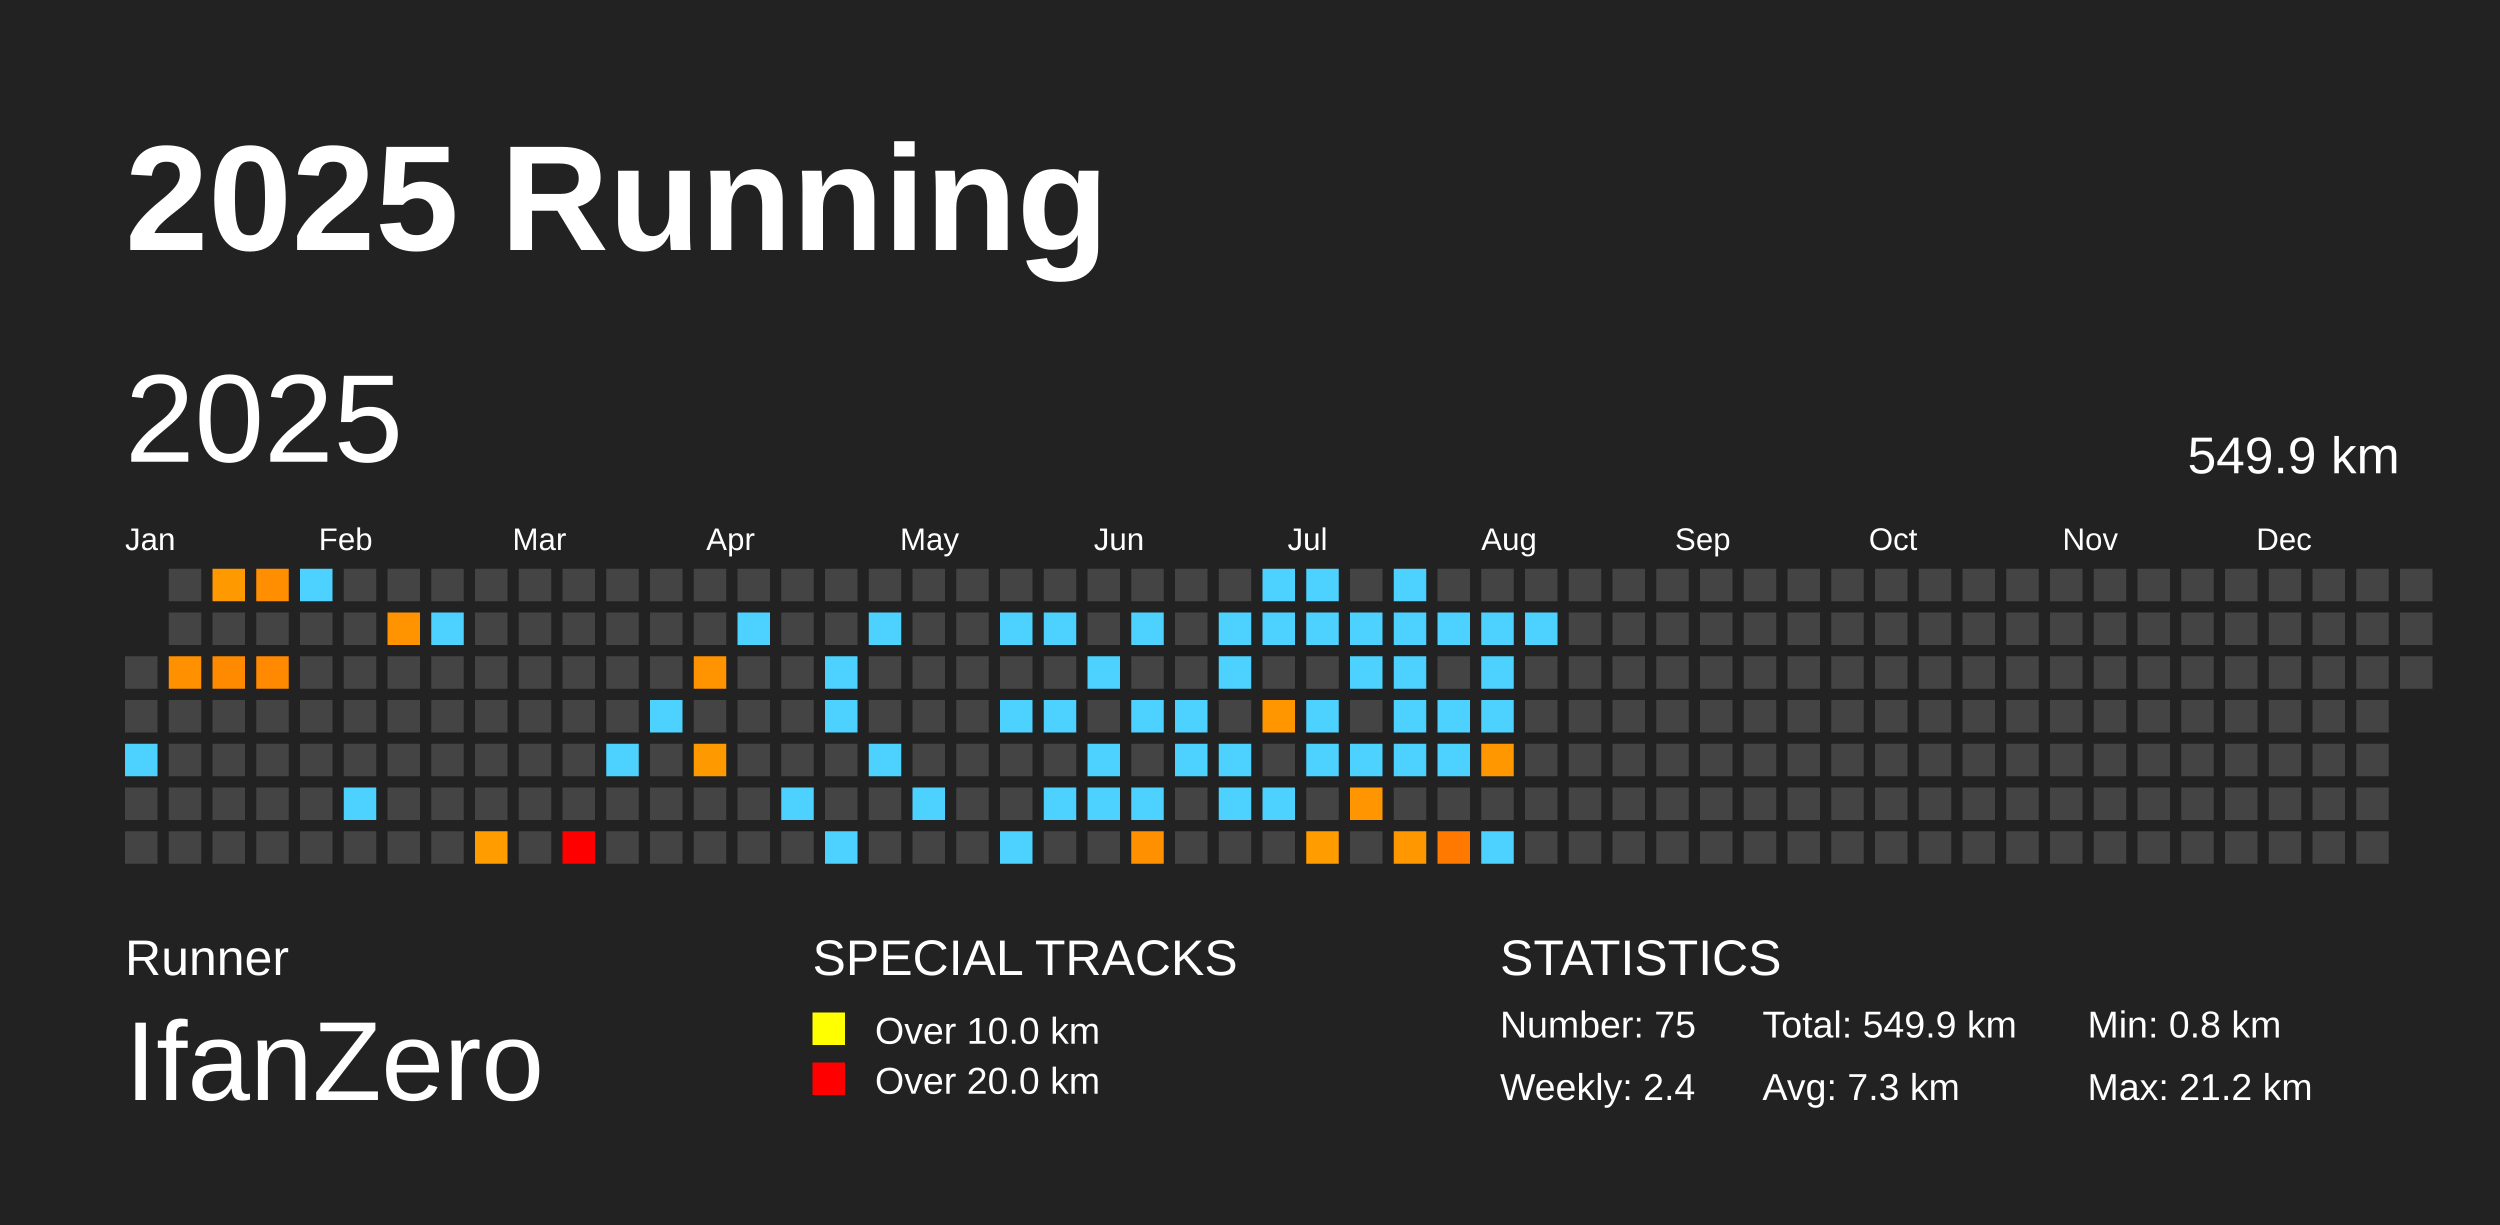
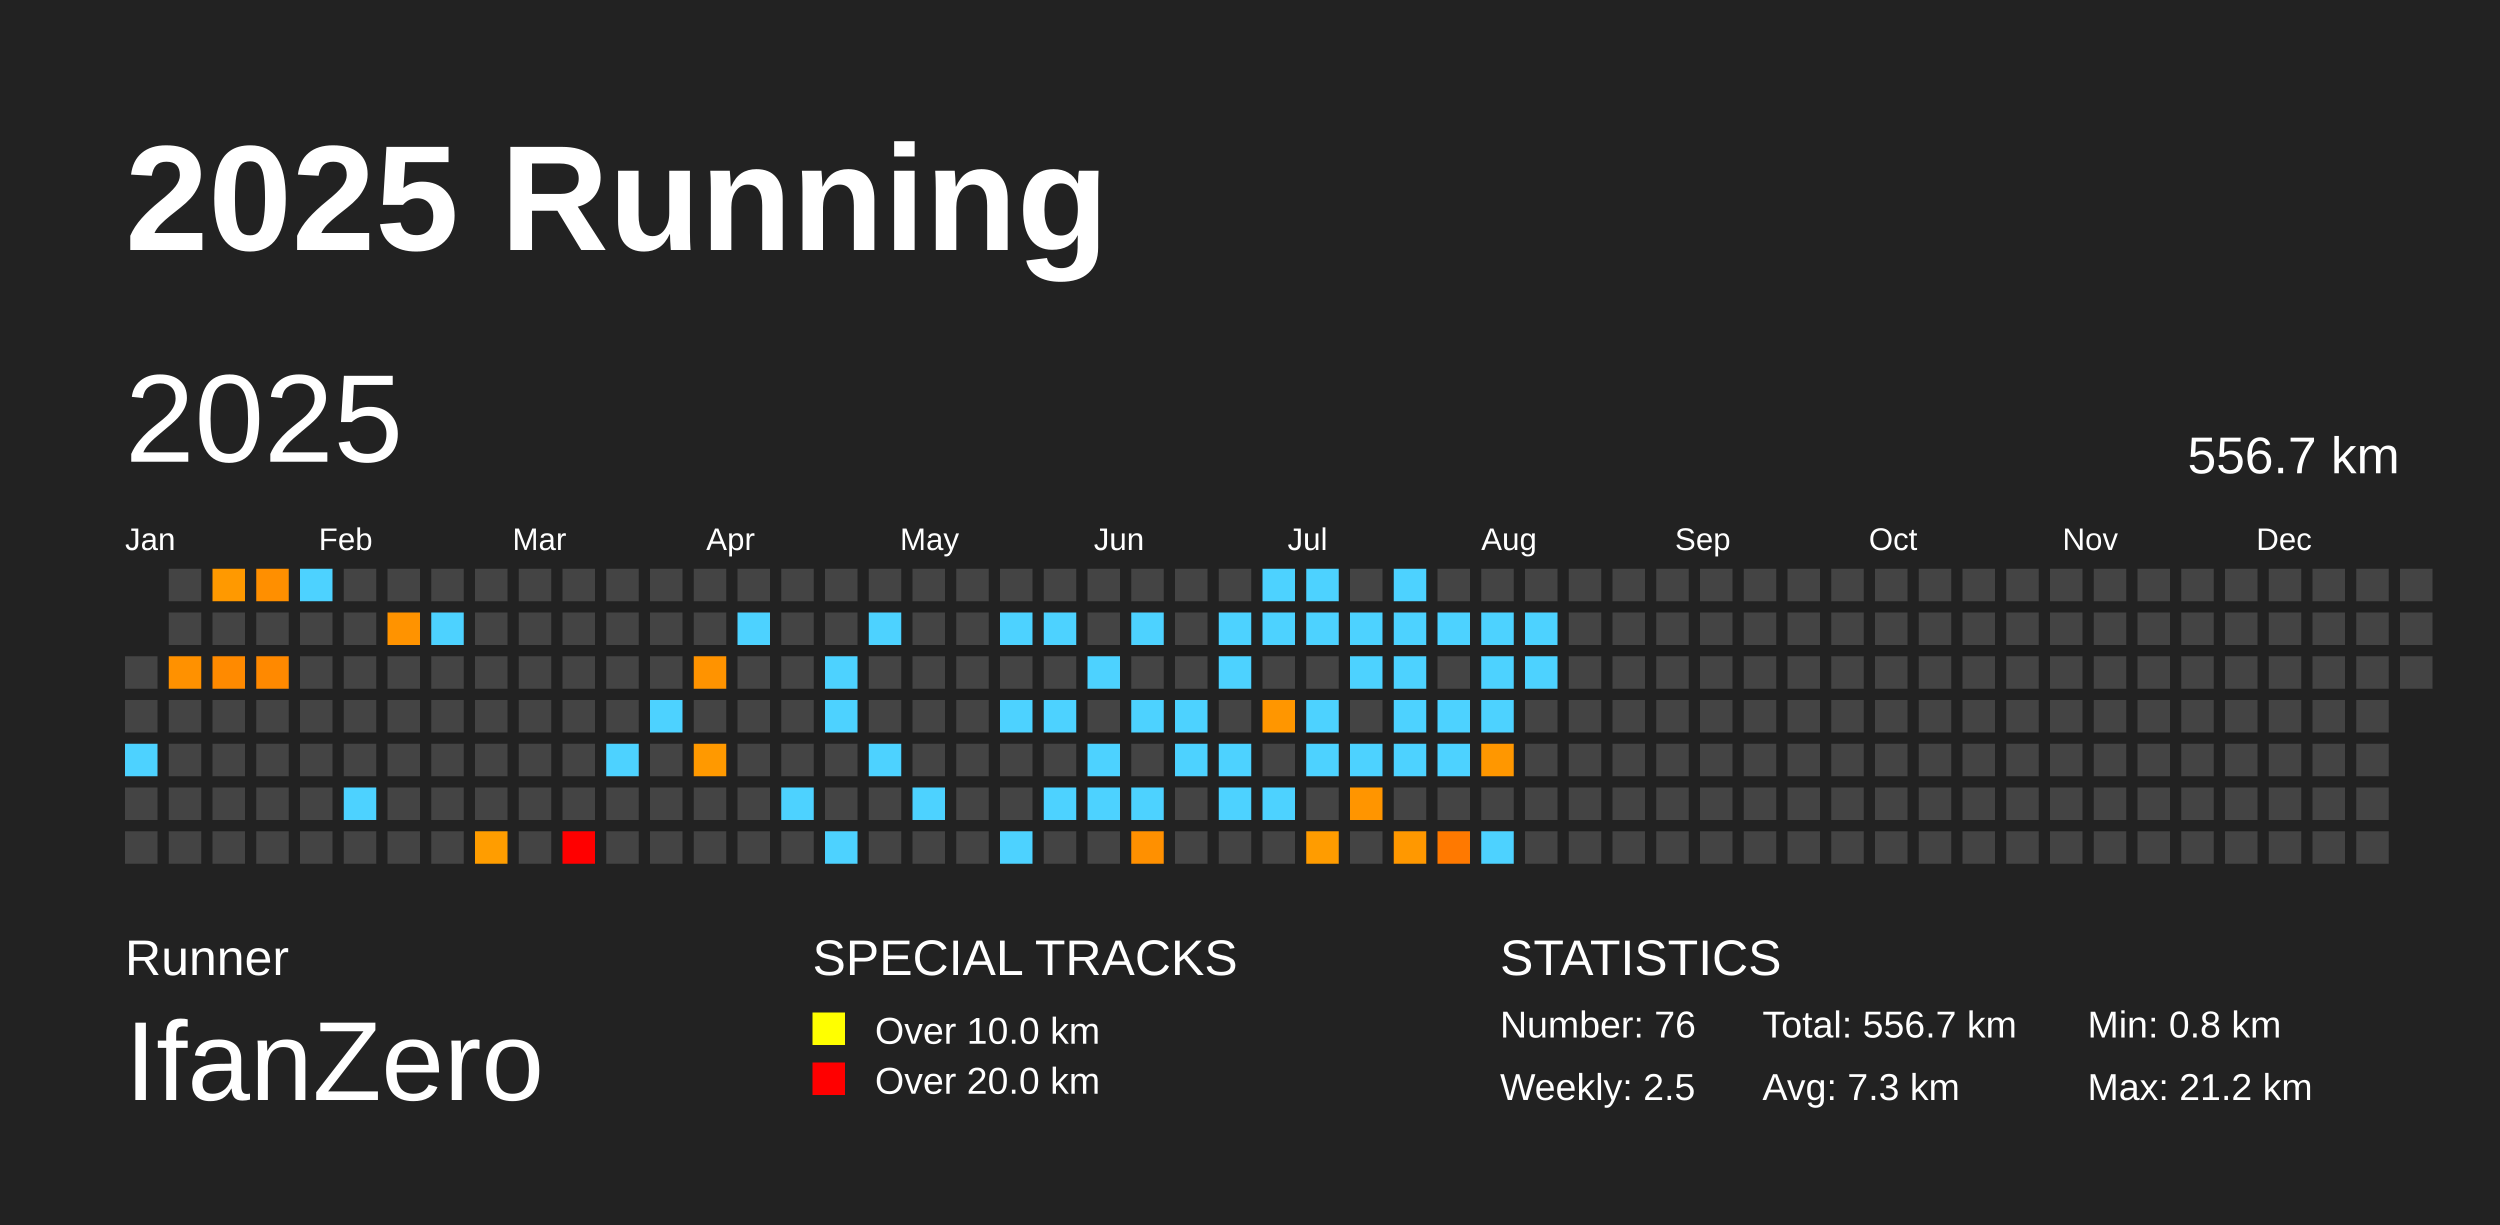
<svg xmlns="http://www.w3.org/2000/svg" baseProfile="full" height="98mm" version="1.1" viewBox="0,0,200,98" width="200mm">
  <defs />
  <rect fill="#222222" height="98" width="200" x="0" y="0" />
  <text fill="#FFFFFF" style="font-size:12px; font-family:Arial; font-weight:bold;" x="10" y="20">2025 Running</text>
  <text fill="#FFFFFF" style="font-size:4px; font-family:Arial" x="10" y="78">Runner</text>
  <text fill="#FFFFFF" style="font-size:9px; font-family:Arial" x="10" y="88">IfanZero</text>
  <text fill="#FFFFFF" style="font-size:4px; font-family:Arial" x="65" y="78">SPECIAL TRACKS</text>
  <rect fill="yellow" height="2.6" width="2.6" x="65" y="81" />
  <text fill="#FFFFFF" style="font-size:3px; font-family:Arial" x="70" y="83.5">Over 10.0 km</text>
  <rect fill="red" height="2.6" width="2.6" x="65" y="85" />
  <text fill="#FFFFFF" style="font-size:3px; font-family:Arial" x="70" y="87.5">Over 20.0 km</text>
  <text fill="#FFFFFF" style="font-size:4px; font-family:Arial" x="120" y="78">STATISTICS</text>
-   <text fill="#FFFFFF" style="font-size:3px; font-family:Arial" x="120" y="83">Number: 75</text>
-   <text fill="#FFFFFF" style="font-size:3px; font-family:Arial" x="120" y="88">Weekly: 2.4</text>
-   <text fill="#FFFFFF" style="font-size:3px; font-family:Arial" x="141" y="83">Total: 549.9 km</text>
+   <text fill="#FFFFFF" style="font-size:3px; font-family:Arial" x="120" y="83">Number: 76</text>
+   <text fill="#FFFFFF" style="font-size:3px; font-family:Arial" x="120" y="88">Weekly: 2.5</text>
+   <text fill="#FFFFFF" style="font-size:3px; font-family:Arial" x="141" y="83">Total: 556.7 km</text>
  <text fill="#FFFFFF" style="font-size:3px; font-family:Arial" x="141" y="88">Avg: 7.3 km</text>
  <text fill="#FFFFFF" style="font-size:3px; font-family:Arial" x="167" y="83">Min: 0.8 km</text>
  <text fill="#FFFFFF" style="font-size:3px; font-family:Arial" x="167" y="88">Max: 21.2 km</text>
  <text dominant-baseline="hanging" fill="#FFFFFF" style="font-size:10.0px; font-family:Arial;" x="10" y="30">2025</text>
-   <text dominant-baseline="hanging" fill="#FFFFFF" style="font-size:4.125px; font-family:Arial;" x="175" y="35">549.9 km</text>
+   <text dominant-baseline="hanging" fill="#FFFFFF" style="font-size:4.125px; font-family:Arial;" x="175" y="35">556.7 km</text>
  <text fill="#FFFFFF" style="font-size:2.5px; font-family:Arial" x="10.0" y="44">Jan</text>
  <text fill="#FFFFFF" style="font-size:2.5px; font-family:Arial" x="25.5" y="44">Feb</text>
  <text fill="#FFFFFF" style="font-size:2.5px; font-family:Arial" x="41.0" y="44">Mar</text>
  <text fill="#FFFFFF" style="font-size:2.5px; font-family:Arial" x="56.5" y="44">Apr</text>
  <text fill="#FFFFFF" style="font-size:2.5px; font-family:Arial" x="72.0" y="44">May</text>
  <text fill="#FFFFFF" style="font-size:2.5px; font-family:Arial" x="87.5" y="44">Jun</text>
  <text fill="#FFFFFF" style="font-size:2.5px; font-family:Arial" x="103.0" y="44">Jul</text>
  <text fill="#FFFFFF" style="font-size:2.5px; font-family:Arial" x="118.5" y="44">Aug</text>
  <text fill="#FFFFFF" style="font-size:2.5px; font-family:Arial" x="134.0" y="44">Sep</text>
  <text fill="#FFFFFF" style="font-size:2.5px; font-family:Arial" x="149.5" y="44">Oct</text>
  <text fill="#FFFFFF" style="font-size:2.5px; font-family:Arial" x="165.0" y="44">Nov</text>
  <text fill="#FFFFFF" style="font-size:2.5px; font-family:Arial" x="180.5" y="44">Dec</text>
  <rect fill="#444444" height="2.6" width="2.6" x="10.0" y="52.5" />
  <rect fill="#444444" height="2.6" width="2.6" x="10.0" y="56.0" />
  <rect fill="#4dd2ff" height="2.6" width="2.6" x="10.0" y="59.5" />
  <rect fill="#444444" height="2.6" width="2.6" x="10.0" y="63.0" />
  <rect fill="#444444" height="2.6" width="2.6" x="10.0" y="66.5" />
  <rect fill="#444444" height="2.6" width="2.6" x="13.5" y="45.5" />
  <rect fill="#444444" height="2.6" width="2.6" x="13.5" y="49.0" />
  <rect fill="#ff9100" height="2.6" width="2.6" x="13.5" y="52.5" />
  <rect fill="#444444" height="2.6" width="2.6" x="13.5" y="56.0" />
  <rect fill="#444444" height="2.6" width="2.6" x="13.5" y="59.5" />
  <rect fill="#444444" height="2.6" width="2.6" x="13.5" y="63.0" />
  <rect fill="#444444" height="2.6" width="2.6" x="13.5" y="66.5" />
  <rect fill="#ff9900" height="2.6" width="2.6" x="17.0" y="45.5" />
  <rect fill="#444444" height="2.6" width="2.6" x="17.0" y="49.0" />
  <rect fill="#ff8a00" height="2.6" width="2.6" x="17.0" y="52.5" />
  <rect fill="#444444" height="2.6" width="2.6" x="17.0" y="56.0" />
  <rect fill="#444444" height="2.6" width="2.6" x="17.0" y="59.5" />
  <rect fill="#444444" height="2.6" width="2.6" x="17.0" y="63.0" />
  <rect fill="#444444" height="2.6" width="2.6" x="17.0" y="66.5" />
  <rect fill="#ff8f00" height="2.6" width="2.6" x="20.5" y="45.5" />
  <rect fill="#444444" height="2.6" width="2.6" x="20.5" y="49.0" />
  <rect fill="#ff8900" height="2.6" width="2.6" x="20.5" y="52.5" />
  <rect fill="#444444" height="2.6" width="2.6" x="20.5" y="56.0" />
  <rect fill="#444444" height="2.6" width="2.6" x="20.5" y="59.5" />
  <rect fill="#444444" height="2.6" width="2.6" x="20.5" y="63.0" />
  <rect fill="#444444" height="2.6" width="2.6" x="20.5" y="66.5" />
  <rect fill="#4dd2ff" height="2.6" width="2.6" x="24.0" y="45.5" />
  <rect fill="#444444" height="2.6" width="2.6" x="24.0" y="49.0" />
  <rect fill="#444444" height="2.6" width="2.6" x="24.0" y="52.5" />
  <rect fill="#444444" height="2.6" width="2.6" x="24.0" y="56.0" />
  <rect fill="#444444" height="2.6" width="2.6" x="24.0" y="59.5" />
  <rect fill="#444444" height="2.6" width="2.6" x="24.0" y="63.0" />
  <rect fill="#444444" height="2.6" width="2.6" x="24.0" y="66.5" />
  <rect fill="#444444" height="2.6" width="2.6" x="27.5" y="45.5" />
  <rect fill="#444444" height="2.6" width="2.6" x="27.5" y="49.0" />
  <rect fill="#444444" height="2.6" width="2.6" x="27.5" y="52.5" />
  <rect fill="#444444" height="2.6" width="2.6" x="27.5" y="56.0" />
  <rect fill="#444444" height="2.6" width="2.6" x="27.5" y="59.5" />
  <rect fill="#4dd2ff" height="2.6" width="2.6" x="27.5" y="63.0" />
  <rect fill="#444444" height="2.6" width="2.6" x="27.5" y="66.5" />
  <rect fill="#444444" height="2.6" width="2.6" x="31.0" y="45.5" />
  <rect fill="#ff9300" height="2.6" width="2.6" x="31.0" y="49.0" />
  <rect fill="#444444" height="2.6" width="2.6" x="31.0" y="52.5" />
  <rect fill="#444444" height="2.6" width="2.6" x="31.0" y="56.0" />
  <rect fill="#444444" height="2.6" width="2.6" x="31.0" y="59.5" />
  <rect fill="#444444" height="2.6" width="2.6" x="31.0" y="63.0" />
  <rect fill="#444444" height="2.6" width="2.6" x="31.0" y="66.5" />
  <rect fill="#444444" height="2.6" width="2.6" x="34.5" y="45.5" />
  <rect fill="#4dd2ff" height="2.6" width="2.6" x="34.5" y="49.0" />
  <rect fill="#444444" height="2.6" width="2.6" x="34.5" y="52.5" />
  <rect fill="#444444" height="2.6" width="2.6" x="34.5" y="56.0" />
  <rect fill="#444444" height="2.6" width="2.6" x="34.5" y="59.5" />
  <rect fill="#444444" height="2.6" width="2.6" x="34.5" y="63.0" />
  <rect fill="#444444" height="2.6" width="2.6" x="34.5" y="66.5" />
  <rect fill="#444444" height="2.6" width="2.6" x="38.0" y="45.5" />
  <rect fill="#444444" height="2.6" width="2.6" x="38.0" y="49.0" />
  <rect fill="#444444" height="2.6" width="2.6" x="38.0" y="52.5" />
  <rect fill="#444444" height="2.6" width="2.6" x="38.0" y="56.0" />
  <rect fill="#444444" height="2.6" width="2.6" x="38.0" y="59.5" />
  <rect fill="#444444" height="2.6" width="2.6" x="38.0" y="63.0" />
  <rect fill="#ff9d00" height="2.6" width="2.6" x="38.0" y="66.5" />
  <rect fill="#444444" height="2.6" width="2.6" x="41.5" y="45.5" />
  <rect fill="#444444" height="2.6" width="2.6" x="41.5" y="49.0" />
  <rect fill="#444444" height="2.6" width="2.6" x="41.5" y="52.5" />
  <rect fill="#444444" height="2.6" width="2.6" x="41.5" y="56.0" />
  <rect fill="#444444" height="2.6" width="2.6" x="41.5" y="59.5" />
  <rect fill="#444444" height="2.6" width="2.6" x="41.5" y="63.0" />
  <rect fill="#444444" height="2.6" width="2.6" x="41.5" y="66.5" />
  <rect fill="#444444" height="2.6" width="2.6" x="45.0" y="45.5" />
  <rect fill="#444444" height="2.6" width="2.6" x="45.0" y="49.0" />
  <rect fill="#444444" height="2.6" width="2.6" x="45.0" y="52.5" />
  <rect fill="#444444" height="2.6" width="2.6" x="45.0" y="56.0" />
  <rect fill="#444444" height="2.6" width="2.6" x="45.0" y="59.5" />
  <rect fill="#444444" height="2.6" width="2.6" x="45.0" y="63.0" />
  <rect fill="red" height="2.6" width="2.6" x="45.0" y="66.5" />
  <rect fill="#444444" height="2.6" width="2.6" x="48.5" y="45.5" />
  <rect fill="#444444" height="2.6" width="2.6" x="48.5" y="49.0" />
  <rect fill="#444444" height="2.6" width="2.6" x="48.5" y="52.5" />
  <rect fill="#444444" height="2.6" width="2.6" x="48.5" y="56.0" />
  <rect fill="#4dd2ff" height="2.6" width="2.6" x="48.5" y="59.5" />
  <rect fill="#444444" height="2.6" width="2.6" x="48.5" y="63.0" />
  <rect fill="#444444" height="2.6" width="2.6" x="48.5" y="66.5" />
  <rect fill="#444444" height="2.6" width="2.6" x="52.0" y="45.5" />
  <rect fill="#444444" height="2.6" width="2.6" x="52.0" y="49.0" />
  <rect fill="#444444" height="2.6" width="2.6" x="52.0" y="52.5" />
  <rect fill="#4dd2ff" height="2.6" width="2.6" x="52.0" y="56.0" />
  <rect fill="#444444" height="2.6" width="2.6" x="52.0" y="59.5" />
  <rect fill="#444444" height="2.6" width="2.6" x="52.0" y="63.0" />
  <rect fill="#444444" height="2.6" width="2.6" x="52.0" y="66.5" />
  <rect fill="#444444" height="2.6" width="2.6" x="55.5" y="45.5" />
  <rect fill="#444444" height="2.6" width="2.6" x="55.5" y="49.0" />
  <rect fill="#ff9300" height="2.6" width="2.6" x="55.5" y="52.5" />
  <rect fill="#444444" height="2.6" width="2.6" x="55.5" y="56.0" />
  <rect fill="#ff9900" height="2.6" width="2.6" x="55.5" y="59.5" />
  <rect fill="#444444" height="2.6" width="2.6" x="55.5" y="63.0" />
  <rect fill="#444444" height="2.6" width="2.6" x="55.5" y="66.5" />
  <rect fill="#444444" height="2.6" width="2.6" x="59.0" y="45.5" />
  <rect fill="#4dd2ff" height="2.6" width="2.6" x="59.0" y="49.0" />
  <rect fill="#444444" height="2.6" width="2.6" x="59.0" y="52.5" />
  <rect fill="#444444" height="2.6" width="2.6" x="59.0" y="56.0" />
  <rect fill="#444444" height="2.6" width="2.6" x="59.0" y="59.5" />
  <rect fill="#444444" height="2.6" width="2.6" x="59.0" y="63.0" />
  <rect fill="#444444" height="2.6" width="2.6" x="59.0" y="66.5" />
  <rect fill="#444444" height="2.6" width="2.6" x="62.5" y="45.5" />
  <rect fill="#444444" height="2.6" width="2.6" x="62.5" y="49.0" />
  <rect fill="#444444" height="2.6" width="2.6" x="62.5" y="52.5" />
  <rect fill="#444444" height="2.6" width="2.6" x="62.5" y="56.0" />
  <rect fill="#444444" height="2.6" width="2.6" x="62.5" y="59.5" />
  <rect fill="#4dd2ff" height="2.6" width="2.6" x="62.5" y="63.0" />
  <rect fill="#444444" height="2.6" width="2.6" x="62.5" y="66.5" />
  <rect fill="#444444" height="2.6" width="2.6" x="66.0" y="45.5" />
  <rect fill="#444444" height="2.6" width="2.6" x="66.0" y="49.0" />
  <rect fill="#4dd2ff" height="2.6" width="2.6" x="66.0" y="52.5" />
  <rect fill="#4dd2ff" height="2.6" width="2.6" x="66.0" y="56.0" />
  <rect fill="#444444" height="2.6" width="2.6" x="66.0" y="59.5" />
  <rect fill="#444444" height="2.6" width="2.6" x="66.0" y="63.0" />
  <rect fill="#4dd2ff" height="2.6" width="2.6" x="66.0" y="66.5" />
  <rect fill="#444444" height="2.6" width="2.6" x="69.5" y="45.5" />
  <rect fill="#4dd2ff" height="2.6" width="2.6" x="69.5" y="49.0" />
  <rect fill="#444444" height="2.6" width="2.6" x="69.5" y="52.5" />
  <rect fill="#444444" height="2.6" width="2.6" x="69.5" y="56.0" />
  <rect fill="#4dd2ff" height="2.6" width="2.6" x="69.5" y="59.5" />
  <rect fill="#444444" height="2.6" width="2.6" x="69.5" y="63.0" />
  <rect fill="#444444" height="2.6" width="2.6" x="69.5" y="66.5" />
  <rect fill="#444444" height="2.6" width="2.6" x="73.0" y="45.5" />
  <rect fill="#444444" height="2.6" width="2.6" x="73.0" y="49.0" />
  <rect fill="#444444" height="2.6" width="2.6" x="73.0" y="52.5" />
  <rect fill="#444444" height="2.6" width="2.6" x="73.0" y="56.0" />
  <rect fill="#444444" height="2.6" width="2.6" x="73.0" y="59.5" />
  <rect fill="#4dd2ff" height="2.6" width="2.6" x="73.0" y="63.0" />
  <rect fill="#444444" height="2.6" width="2.6" x="73.0" y="66.5" />
  <rect fill="#444444" height="2.6" width="2.6" x="76.5" y="45.5" />
  <rect fill="#444444" height="2.6" width="2.6" x="76.5" y="49.0" />
  <rect fill="#444444" height="2.6" width="2.6" x="76.5" y="52.5" />
  <rect fill="#444444" height="2.6" width="2.6" x="76.5" y="56.0" />
  <rect fill="#444444" height="2.6" width="2.6" x="76.5" y="59.5" />
  <rect fill="#444444" height="2.6" width="2.6" x="76.5" y="63.0" />
  <rect fill="#444444" height="2.6" width="2.6" x="76.5" y="66.5" />
  <rect fill="#444444" height="2.6" width="2.6" x="80.0" y="45.5" />
  <rect fill="#4dd2ff" height="2.6" width="2.6" x="80.0" y="49.0" />
  <rect fill="#444444" height="2.6" width="2.6" x="80.0" y="52.5" />
  <rect fill="#4dd2ff" height="2.6" width="2.6" x="80.0" y="56.0" />
  <rect fill="#444444" height="2.6" width="2.6" x="80.0" y="59.5" />
  <rect fill="#444444" height="2.6" width="2.6" x="80.0" y="63.0" />
  <rect fill="#4dd2ff" height="2.6" width="2.6" x="80.0" y="66.5" />
  <rect fill="#444444" height="2.6" width="2.6" x="83.5" y="45.5" />
  <rect fill="#4dd2ff" height="2.6" width="2.6" x="83.5" y="49.0" />
  <rect fill="#444444" height="2.6" width="2.6" x="83.5" y="52.5" />
  <rect fill="#4dd2ff" height="2.6" width="2.6" x="83.5" y="56.0" />
  <rect fill="#444444" height="2.6" width="2.6" x="83.5" y="59.5" />
  <rect fill="#4dd2ff" height="2.6" width="2.6" x="83.5" y="63.0" />
  <rect fill="#444444" height="2.6" width="2.6" x="83.5" y="66.5" />
  <rect fill="#444444" height="2.6" width="2.6" x="87.0" y="45.5" />
  <rect fill="#444444" height="2.6" width="2.6" x="87.0" y="49.0" />
  <rect fill="#4dd2ff" height="2.6" width="2.6" x="87.0" y="52.5" />
  <rect fill="#444444" height="2.6" width="2.6" x="87.0" y="56.0" />
  <rect fill="#4dd2ff" height="2.6" width="2.6" x="87.0" y="59.5" />
  <rect fill="#4dd2ff" height="2.6" width="2.6" x="87.0" y="63.0" />
  <rect fill="#444444" height="2.6" width="2.6" x="87.0" y="66.5" />
  <rect fill="#444444" height="2.6" width="2.6" x="90.5" y="45.5" />
  <rect fill="#4dd2ff" height="2.6" width="2.6" x="90.5" y="49.0" />
  <rect fill="#444444" height="2.6" width="2.6" x="90.5" y="52.5" />
  <rect fill="#4dd2ff" height="2.6" width="2.6" x="90.5" y="56.0" />
  <rect fill="#444444" height="2.6" width="2.6" x="90.5" y="59.5" />
  <rect fill="#4dd2ff" height="2.6" width="2.6" x="90.5" y="63.0" />
  <rect fill="#ff9000" height="2.6" width="2.6" x="90.5" y="66.5" />
  <rect fill="#444444" height="2.6" width="2.6" x="94.0" y="45.5" />
  <rect fill="#444444" height="2.6" width="2.6" x="94.0" y="49.0" />
  <rect fill="#444444" height="2.6" width="2.6" x="94.0" y="52.5" />
  <rect fill="#4dd2ff" height="2.6" width="2.6" x="94.0" y="56.0" />
  <rect fill="#4dd2ff" height="2.6" width="2.6" x="94.0" y="59.5" />
  <rect fill="#444444" height="2.6" width="2.6" x="94.0" y="63.0" />
  <rect fill="#444444" height="2.6" width="2.6" x="94.0" y="66.5" />
  <rect fill="#444444" height="2.6" width="2.6" x="97.5" y="45.5" />
  <rect fill="#4dd2ff" height="2.6" width="2.6" x="97.5" y="49.0" />
  <rect fill="#4dd2ff" height="2.6" width="2.6" x="97.5" y="52.5" />
  <rect fill="#444444" height="2.6" width="2.6" x="97.5" y="56.0" />
  <rect fill="#4dd2ff" height="2.6" width="2.6" x="97.5" y="59.5" />
  <rect fill="#4dd2ff" height="2.6" width="2.6" x="97.5" y="63.0" />
  <rect fill="#444444" height="2.6" width="2.6" x="97.5" y="66.5" />
  <rect fill="#4dd2ff" height="2.6" width="2.6" x="101.0" y="45.5" />
  <rect fill="#4dd2ff" height="2.6" width="2.6" x="101.0" y="49.0" />
  <rect fill="#444444" height="2.6" width="2.6" x="101.0" y="52.5" />
  <rect fill="#ff9600" height="2.6" width="2.6" x="101.0" y="56.0" />
  <rect fill="#444444" height="2.6" width="2.6" x="101.0" y="59.5" />
  <rect fill="#4dd2ff" height="2.6" width="2.6" x="101.0" y="63.0" />
  <rect fill="#444444" height="2.6" width="2.6" x="101.0" y="66.5" />
  <rect fill="#4dd2ff" height="2.6" width="2.6" x="104.5" y="45.5" />
  <rect fill="#4dd2ff" height="2.6" width="2.6" x="104.5" y="49.0" />
  <rect fill="#444444" height="2.6" width="2.6" x="104.5" y="52.5" />
  <rect fill="#4dd2ff" height="2.6" width="2.6" x="104.5" y="56.0" />
  <rect fill="#4dd2ff" height="2.6" width="2.6" x="104.5" y="59.5" />
  <rect fill="#444444" height="2.6" width="2.6" x="104.5" y="63.0" />
  <rect fill="#ff9c00" height="2.6" width="2.6" x="104.5" y="66.5" />
  <rect fill="#444444" height="2.6" width="2.6" x="108.0" y="45.5" />
  <rect fill="#4dd2ff" height="2.6" width="2.6" x="108.0" y="49.0" />
  <rect fill="#4dd2ff" height="2.6" width="2.6" x="108.0" y="52.5" />
  <rect fill="#444444" height="2.6" width="2.6" x="108.0" y="56.0" />
  <rect fill="#4dd2ff" height="2.6" width="2.6" x="108.0" y="59.5" />
  <rect fill="#ff9500" height="2.6" width="2.6" x="108.0" y="63.0" />
  <rect fill="#444444" height="2.6" width="2.6" x="108.0" y="66.5" />
  <rect fill="#4dd2ff" height="2.6" width="2.6" x="111.5" y="45.5" />
  <rect fill="#4dd2ff" height="2.6" width="2.6" x="111.5" y="49.0" />
  <rect fill="#4dd2ff" height="2.6" width="2.6" x="111.5" y="52.5" />
  <rect fill="#4dd2ff" height="2.6" width="2.6" x="111.5" y="56.0" />
  <rect fill="#4dd2ff" height="2.6" width="2.6" x="111.5" y="59.5" />
  <rect fill="#444444" height="2.6" width="2.6" x="111.5" y="63.0" />
  <rect fill="#ff9800" height="2.6" width="2.6" x="111.5" y="66.5" />
  <rect fill="#444444" height="2.6" width="2.6" x="115.0" y="45.5" />
  <rect fill="#4dd2ff" height="2.6" width="2.6" x="115.0" y="49.0" />
  <rect fill="#444444" height="2.6" width="2.6" x="115.0" y="52.5" />
  <rect fill="#4dd2ff" height="2.6" width="2.6" x="115.0" y="56.0" />
  <rect fill="#4dd2ff" height="2.6" width="2.6" x="115.0" y="59.5" />
  <rect fill="#444444" height="2.6" width="2.6" x="115.0" y="63.0" />
  <rect fill="#ff7900" height="2.6" width="2.6" x="115.0" y="66.5" />
  <rect fill="#444444" height="2.6" width="2.6" x="118.5" y="45.5" />
  <rect fill="#4dd2ff" height="2.6" width="2.6" x="118.5" y="49.0" />
  <rect fill="#4dd2ff" height="2.6" width="2.6" x="118.5" y="52.5" />
  <rect fill="#4dd2ff" height="2.6" width="2.6" x="118.5" y="56.0" />
  <rect fill="#ff9700" height="2.6" width="2.6" x="118.5" y="59.5" />
  <rect fill="#444444" height="2.6" width="2.6" x="118.5" y="63.0" />
  <rect fill="#4dd2ff" height="2.6" width="2.6" x="118.5" y="66.5" />
  <rect fill="#444444" height="2.6" width="2.6" x="122.0" y="45.5" />
  <rect fill="#4dd2ff" height="2.6" width="2.6" x="122.0" y="49.0" />
-   <rect fill="#444444" height="2.6" width="2.6" x="122.0" y="52.5" />
+   <rect fill="#4dd2ff" height="2.6" width="2.6" x="122.0" y="52.5" />
  <rect fill="#444444" height="2.6" width="2.6" x="122.0" y="56.0" />
  <rect fill="#444444" height="2.6" width="2.6" x="122.0" y="59.5" />
  <rect fill="#444444" height="2.6" width="2.6" x="122.0" y="63.0" />
  <rect fill="#444444" height="2.6" width="2.6" x="122.0" y="66.5" />
  <rect fill="#444444" height="2.6" width="2.6" x="125.5" y="45.5" />
  <rect fill="#444444" height="2.6" width="2.6" x="125.5" y="49.0" />
  <rect fill="#444444" height="2.6" width="2.6" x="125.5" y="52.5" />
  <rect fill="#444444" height="2.6" width="2.6" x="125.5" y="56.0" />
  <rect fill="#444444" height="2.6" width="2.6" x="125.5" y="59.5" />
  <rect fill="#444444" height="2.6" width="2.6" x="125.5" y="63.0" />
  <rect fill="#444444" height="2.6" width="2.6" x="125.5" y="66.5" />
  <rect fill="#444444" height="2.6" width="2.6" x="129.0" y="45.5" />
  <rect fill="#444444" height="2.6" width="2.6" x="129.0" y="49.0" />
  <rect fill="#444444" height="2.6" width="2.6" x="129.0" y="52.5" />
  <rect fill="#444444" height="2.6" width="2.6" x="129.0" y="56.0" />
  <rect fill="#444444" height="2.6" width="2.6" x="129.0" y="59.5" />
  <rect fill="#444444" height="2.6" width="2.6" x="129.0" y="63.0" />
  <rect fill="#444444" height="2.6" width="2.6" x="129.0" y="66.5" />
  <rect fill="#444444" height="2.6" width="2.6" x="132.5" y="45.5" />
  <rect fill="#444444" height="2.6" width="2.6" x="132.5" y="49.0" />
  <rect fill="#444444" height="2.6" width="2.6" x="132.5" y="52.5" />
  <rect fill="#444444" height="2.6" width="2.6" x="132.5" y="56.0" />
  <rect fill="#444444" height="2.6" width="2.6" x="132.5" y="59.5" />
  <rect fill="#444444" height="2.6" width="2.6" x="132.5" y="63.0" />
  <rect fill="#444444" height="2.6" width="2.6" x="132.5" y="66.5" />
  <rect fill="#444444" height="2.6" width="2.6" x="136.0" y="45.5" />
  <rect fill="#444444" height="2.6" width="2.6" x="136.0" y="49.0" />
  <rect fill="#444444" height="2.6" width="2.6" x="136.0" y="52.5" />
  <rect fill="#444444" height="2.6" width="2.6" x="136.0" y="56.0" />
  <rect fill="#444444" height="2.6" width="2.6" x="136.0" y="59.5" />
  <rect fill="#444444" height="2.6" width="2.6" x="136.0" y="63.0" />
  <rect fill="#444444" height="2.6" width="2.6" x="136.0" y="66.5" />
  <rect fill="#444444" height="2.6" width="2.6" x="139.5" y="45.5" />
  <rect fill="#444444" height="2.6" width="2.6" x="139.5" y="49.0" />
  <rect fill="#444444" height="2.6" width="2.6" x="139.5" y="52.5" />
  <rect fill="#444444" height="2.6" width="2.6" x="139.5" y="56.0" />
  <rect fill="#444444" height="2.6" width="2.6" x="139.5" y="59.5" />
  <rect fill="#444444" height="2.6" width="2.6" x="139.5" y="63.0" />
  <rect fill="#444444" height="2.6" width="2.6" x="139.5" y="66.5" />
  <rect fill="#444444" height="2.6" width="2.6" x="143.0" y="45.5" />
  <rect fill="#444444" height="2.6" width="2.6" x="143.0" y="49.0" />
  <rect fill="#444444" height="2.6" width="2.6" x="143.0" y="52.5" />
  <rect fill="#444444" height="2.6" width="2.6" x="143.0" y="56.0" />
  <rect fill="#444444" height="2.6" width="2.6" x="143.0" y="59.5" />
  <rect fill="#444444" height="2.6" width="2.6" x="143.0" y="63.0" />
  <rect fill="#444444" height="2.6" width="2.6" x="143.0" y="66.5" />
  <rect fill="#444444" height="2.6" width="2.6" x="146.5" y="45.5" />
  <rect fill="#444444" height="2.6" width="2.6" x="146.5" y="49.0" />
  <rect fill="#444444" height="2.6" width="2.6" x="146.5" y="52.5" />
  <rect fill="#444444" height="2.6" width="2.6" x="146.5" y="56.0" />
  <rect fill="#444444" height="2.6" width="2.6" x="146.5" y="59.5" />
  <rect fill="#444444" height="2.6" width="2.6" x="146.5" y="63.0" />
  <rect fill="#444444" height="2.6" width="2.6" x="146.5" y="66.5" />
  <rect fill="#444444" height="2.6" width="2.6" x="150.0" y="45.5" />
  <rect fill="#444444" height="2.6" width="2.6" x="150.0" y="49.0" />
  <rect fill="#444444" height="2.6" width="2.6" x="150.0" y="52.5" />
  <rect fill="#444444" height="2.6" width="2.6" x="150.0" y="56.0" />
  <rect fill="#444444" height="2.6" width="2.6" x="150.0" y="59.5" />
  <rect fill="#444444" height="2.6" width="2.6" x="150.0" y="63.0" />
  <rect fill="#444444" height="2.6" width="2.6" x="150.0" y="66.5" />
  <rect fill="#444444" height="2.6" width="2.6" x="153.5" y="45.5" />
  <rect fill="#444444" height="2.6" width="2.6" x="153.5" y="49.0" />
  <rect fill="#444444" height="2.6" width="2.6" x="153.5" y="52.5" />
  <rect fill="#444444" height="2.6" width="2.6" x="153.5" y="56.0" />
  <rect fill="#444444" height="2.6" width="2.6" x="153.5" y="59.5" />
  <rect fill="#444444" height="2.6" width="2.6" x="153.5" y="63.0" />
  <rect fill="#444444" height="2.6" width="2.6" x="153.5" y="66.5" />
  <rect fill="#444444" height="2.6" width="2.6" x="157.0" y="45.5" />
  <rect fill="#444444" height="2.6" width="2.6" x="157.0" y="49.0" />
  <rect fill="#444444" height="2.6" width="2.6" x="157.0" y="52.5" />
  <rect fill="#444444" height="2.6" width="2.6" x="157.0" y="56.0" />
  <rect fill="#444444" height="2.6" width="2.6" x="157.0" y="59.5" />
  <rect fill="#444444" height="2.6" width="2.6" x="157.0" y="63.0" />
  <rect fill="#444444" height="2.6" width="2.6" x="157.0" y="66.5" />
  <rect fill="#444444" height="2.6" width="2.6" x="160.5" y="45.5" />
  <rect fill="#444444" height="2.6" width="2.6" x="160.5" y="49.0" />
  <rect fill="#444444" height="2.6" width="2.6" x="160.5" y="52.5" />
  <rect fill="#444444" height="2.6" width="2.6" x="160.5" y="56.0" />
  <rect fill="#444444" height="2.6" width="2.6" x="160.5" y="59.5" />
  <rect fill="#444444" height="2.6" width="2.6" x="160.5" y="63.0" />
  <rect fill="#444444" height="2.6" width="2.6" x="160.5" y="66.5" />
  <rect fill="#444444" height="2.6" width="2.6" x="164.0" y="45.5" />
  <rect fill="#444444" height="2.6" width="2.6" x="164.0" y="49.0" />
  <rect fill="#444444" height="2.6" width="2.6" x="164.0" y="52.5" />
  <rect fill="#444444" height="2.6" width="2.6" x="164.0" y="56.0" />
  <rect fill="#444444" height="2.6" width="2.6" x="164.0" y="59.5" />
  <rect fill="#444444" height="2.6" width="2.6" x="164.0" y="63.0" />
  <rect fill="#444444" height="2.6" width="2.6" x="164.0" y="66.5" />
  <rect fill="#444444" height="2.6" width="2.6" x="167.5" y="45.5" />
  <rect fill="#444444" height="2.6" width="2.6" x="167.5" y="49.0" />
  <rect fill="#444444" height="2.6" width="2.6" x="167.5" y="52.5" />
  <rect fill="#444444" height="2.6" width="2.6" x="167.5" y="56.0" />
  <rect fill="#444444" height="2.6" width="2.6" x="167.5" y="59.5" />
  <rect fill="#444444" height="2.6" width="2.6" x="167.5" y="63.0" />
  <rect fill="#444444" height="2.6" width="2.6" x="167.5" y="66.5" />
  <rect fill="#444444" height="2.6" width="2.6" x="171.0" y="45.5" />
  <rect fill="#444444" height="2.6" width="2.6" x="171.0" y="49.0" />
  <rect fill="#444444" height="2.6" width="2.6" x="171.0" y="52.5" />
  <rect fill="#444444" height="2.6" width="2.6" x="171.0" y="56.0" />
  <rect fill="#444444" height="2.6" width="2.6" x="171.0" y="59.5" />
  <rect fill="#444444" height="2.6" width="2.6" x="171.0" y="63.0" />
  <rect fill="#444444" height="2.6" width="2.6" x="171.0" y="66.5" />
  <rect fill="#444444" height="2.6" width="2.6" x="174.5" y="45.5" />
  <rect fill="#444444" height="2.6" width="2.6" x="174.5" y="49.0" />
  <rect fill="#444444" height="2.6" width="2.6" x="174.5" y="52.5" />
  <rect fill="#444444" height="2.6" width="2.6" x="174.5" y="56.0" />
  <rect fill="#444444" height="2.6" width="2.6" x="174.5" y="59.5" />
  <rect fill="#444444" height="2.6" width="2.6" x="174.5" y="63.0" />
  <rect fill="#444444" height="2.6" width="2.6" x="174.5" y="66.5" />
  <rect fill="#444444" height="2.6" width="2.6" x="178.0" y="45.5" />
  <rect fill="#444444" height="2.6" width="2.6" x="178.0" y="49.0" />
  <rect fill="#444444" height="2.6" width="2.6" x="178.0" y="52.5" />
  <rect fill="#444444" height="2.6" width="2.6" x="178.0" y="56.0" />
  <rect fill="#444444" height="2.6" width="2.6" x="178.0" y="59.5" />
  <rect fill="#444444" height="2.6" width="2.6" x="178.0" y="63.0" />
  <rect fill="#444444" height="2.6" width="2.6" x="178.0" y="66.5" />
  <rect fill="#444444" height="2.6" width="2.6" x="181.5" y="45.5" />
  <rect fill="#444444" height="2.6" width="2.6" x="181.5" y="49.0" />
  <rect fill="#444444" height="2.6" width="2.6" x="181.5" y="52.5" />
  <rect fill="#444444" height="2.6" width="2.6" x="181.5" y="56.0" />
  <rect fill="#444444" height="2.6" width="2.6" x="181.5" y="59.5" />
  <rect fill="#444444" height="2.6" width="2.6" x="181.5" y="63.0" />
  <rect fill="#444444" height="2.6" width="2.6" x="181.5" y="66.5" />
  <rect fill="#444444" height="2.6" width="2.6" x="185.0" y="45.5" />
  <rect fill="#444444" height="2.6" width="2.6" x="185.0" y="49.0" />
  <rect fill="#444444" height="2.6" width="2.6" x="185.0" y="52.5" />
  <rect fill="#444444" height="2.6" width="2.6" x="185.0" y="56.0" />
  <rect fill="#444444" height="2.6" width="2.6" x="185.0" y="59.5" />
  <rect fill="#444444" height="2.6" width="2.6" x="185.0" y="63.0" />
  <rect fill="#444444" height="2.6" width="2.6" x="185.0" y="66.5" />
  <rect fill="#444444" height="2.6" width="2.6" x="188.5" y="45.5" />
  <rect fill="#444444" height="2.6" width="2.6" x="188.5" y="49.0" />
  <rect fill="#444444" height="2.6" width="2.6" x="188.5" y="52.5" />
  <rect fill="#444444" height="2.6" width="2.6" x="188.5" y="56.0" />
  <rect fill="#444444" height="2.6" width="2.6" x="188.5" y="59.5" />
  <rect fill="#444444" height="2.6" width="2.6" x="188.5" y="63.0" />
  <rect fill="#444444" height="2.6" width="2.6" x="188.5" y="66.5" />
  <rect fill="#444444" height="2.6" width="2.6" x="192.0" y="45.5" />
  <rect fill="#444444" height="2.6" width="2.6" x="192.0" y="49.0" />
  <rect fill="#444444" height="2.6" width="2.6" x="192.0" y="52.5" />
</svg>
